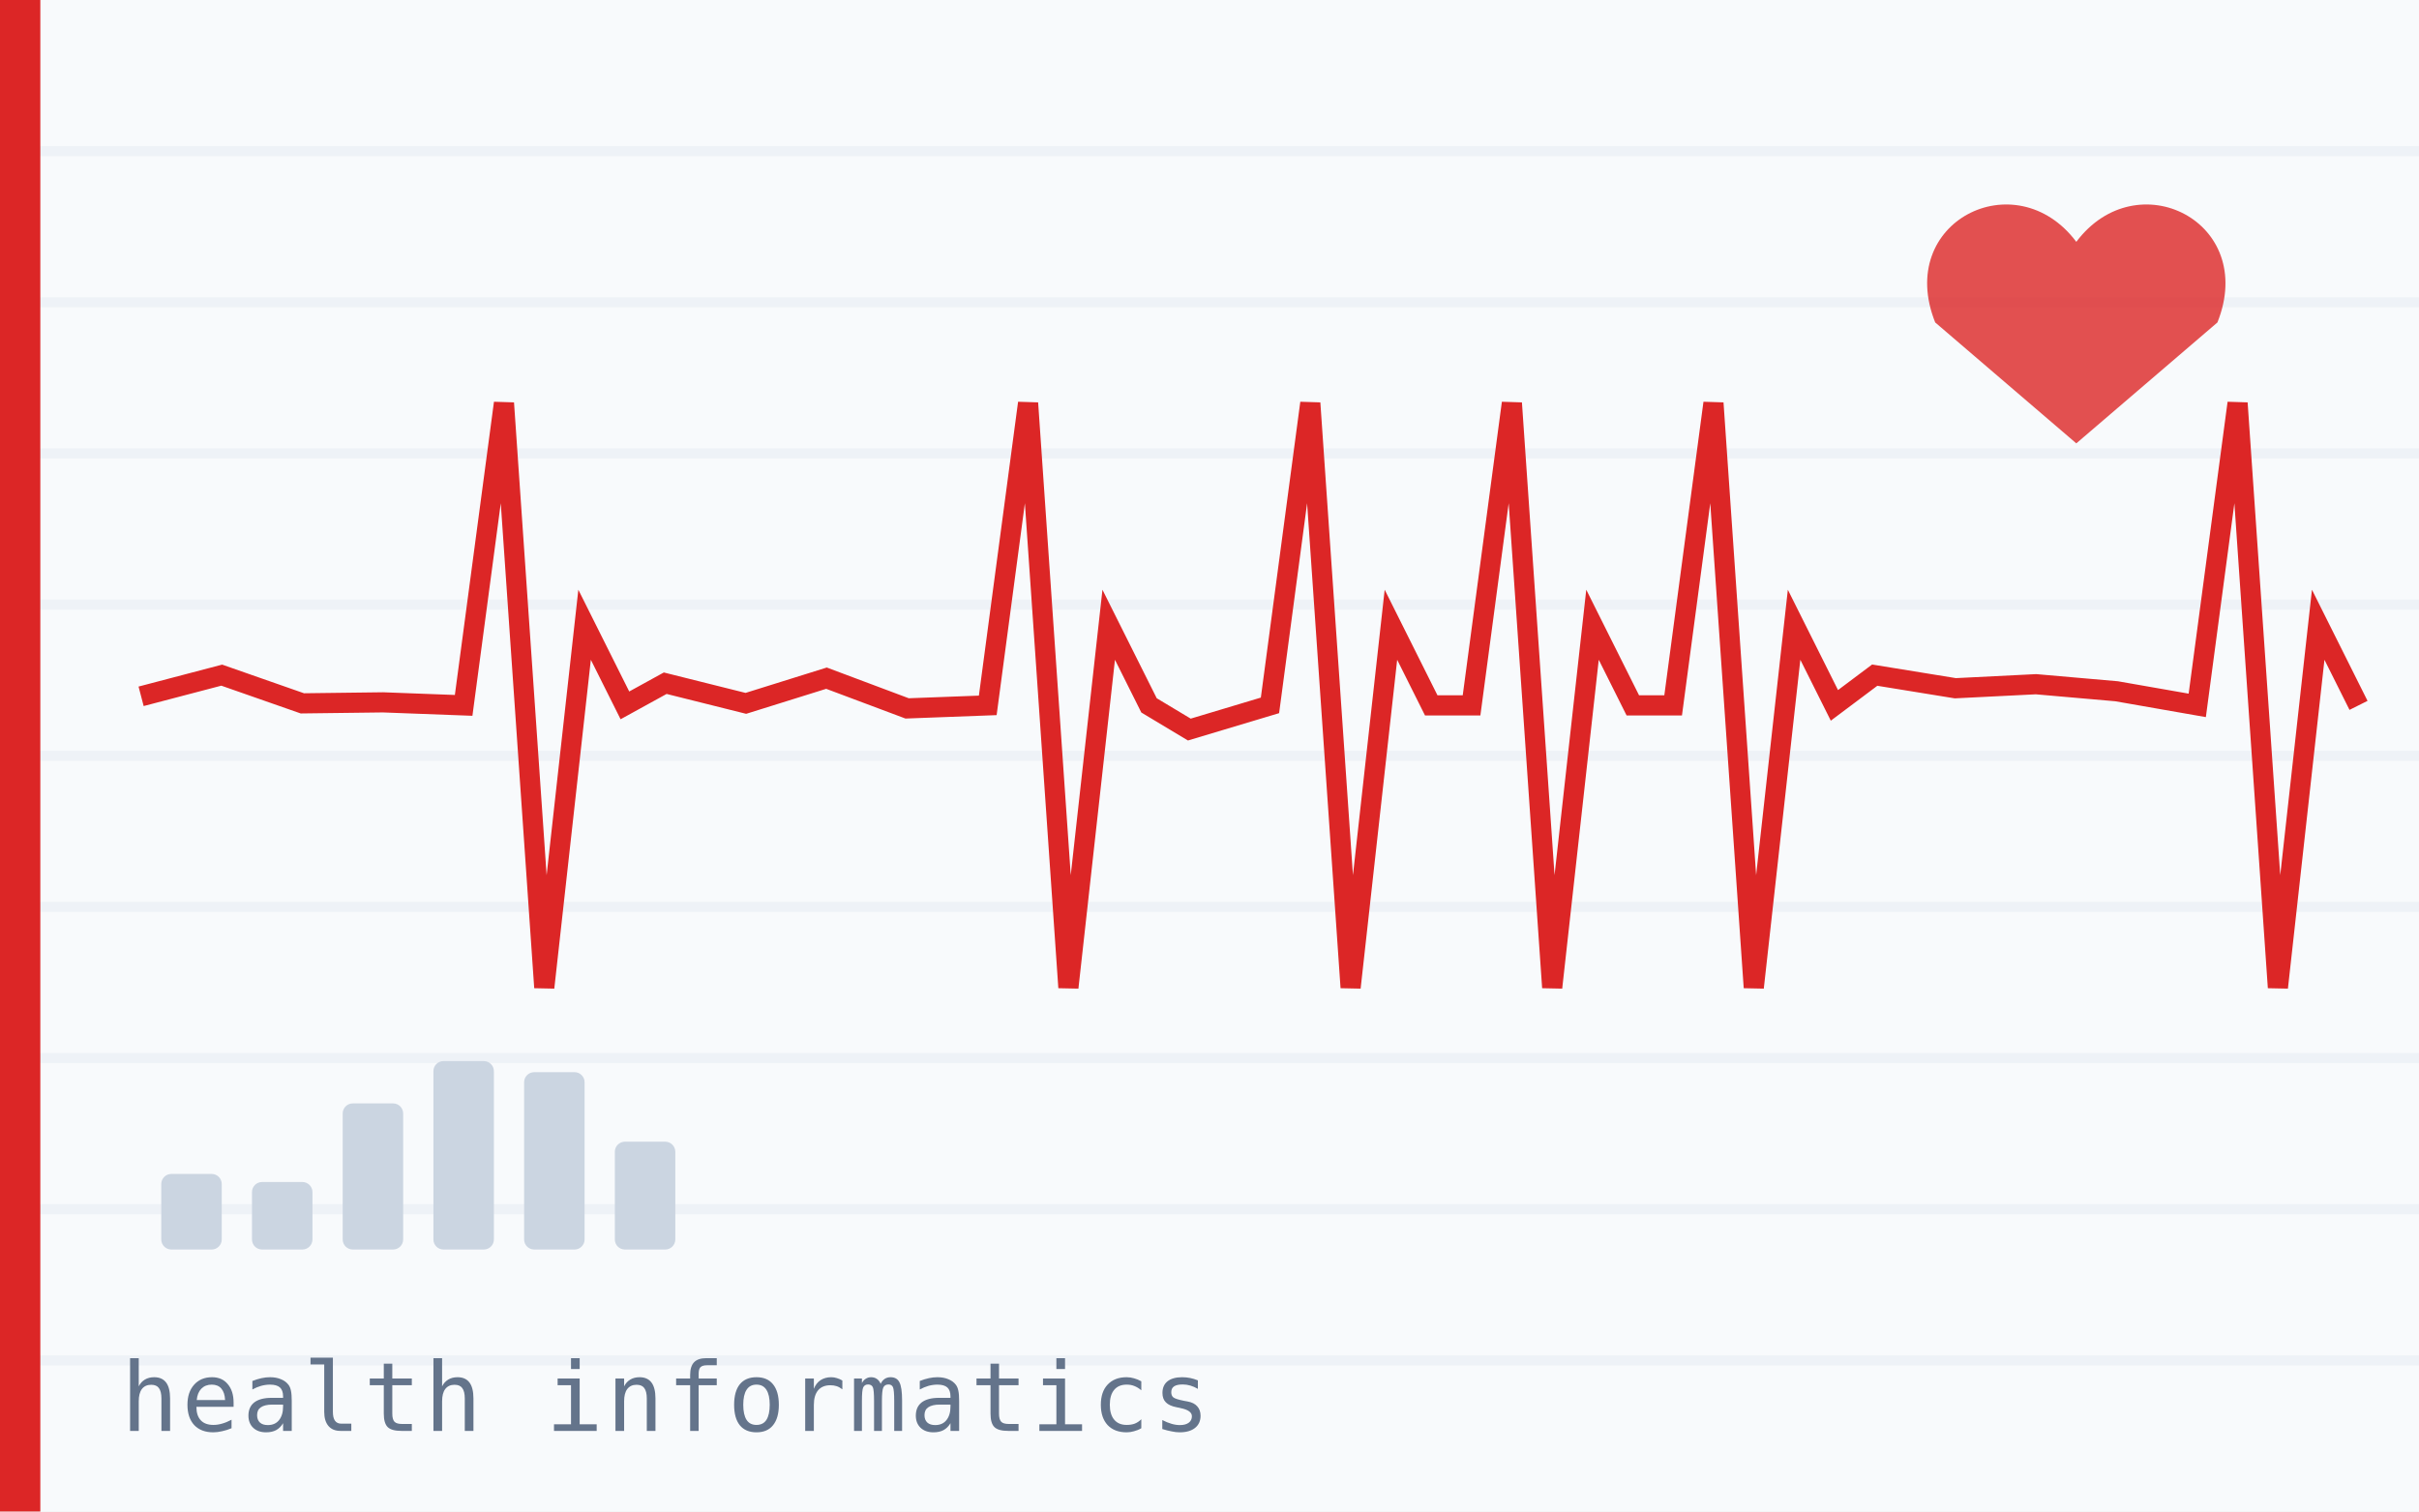
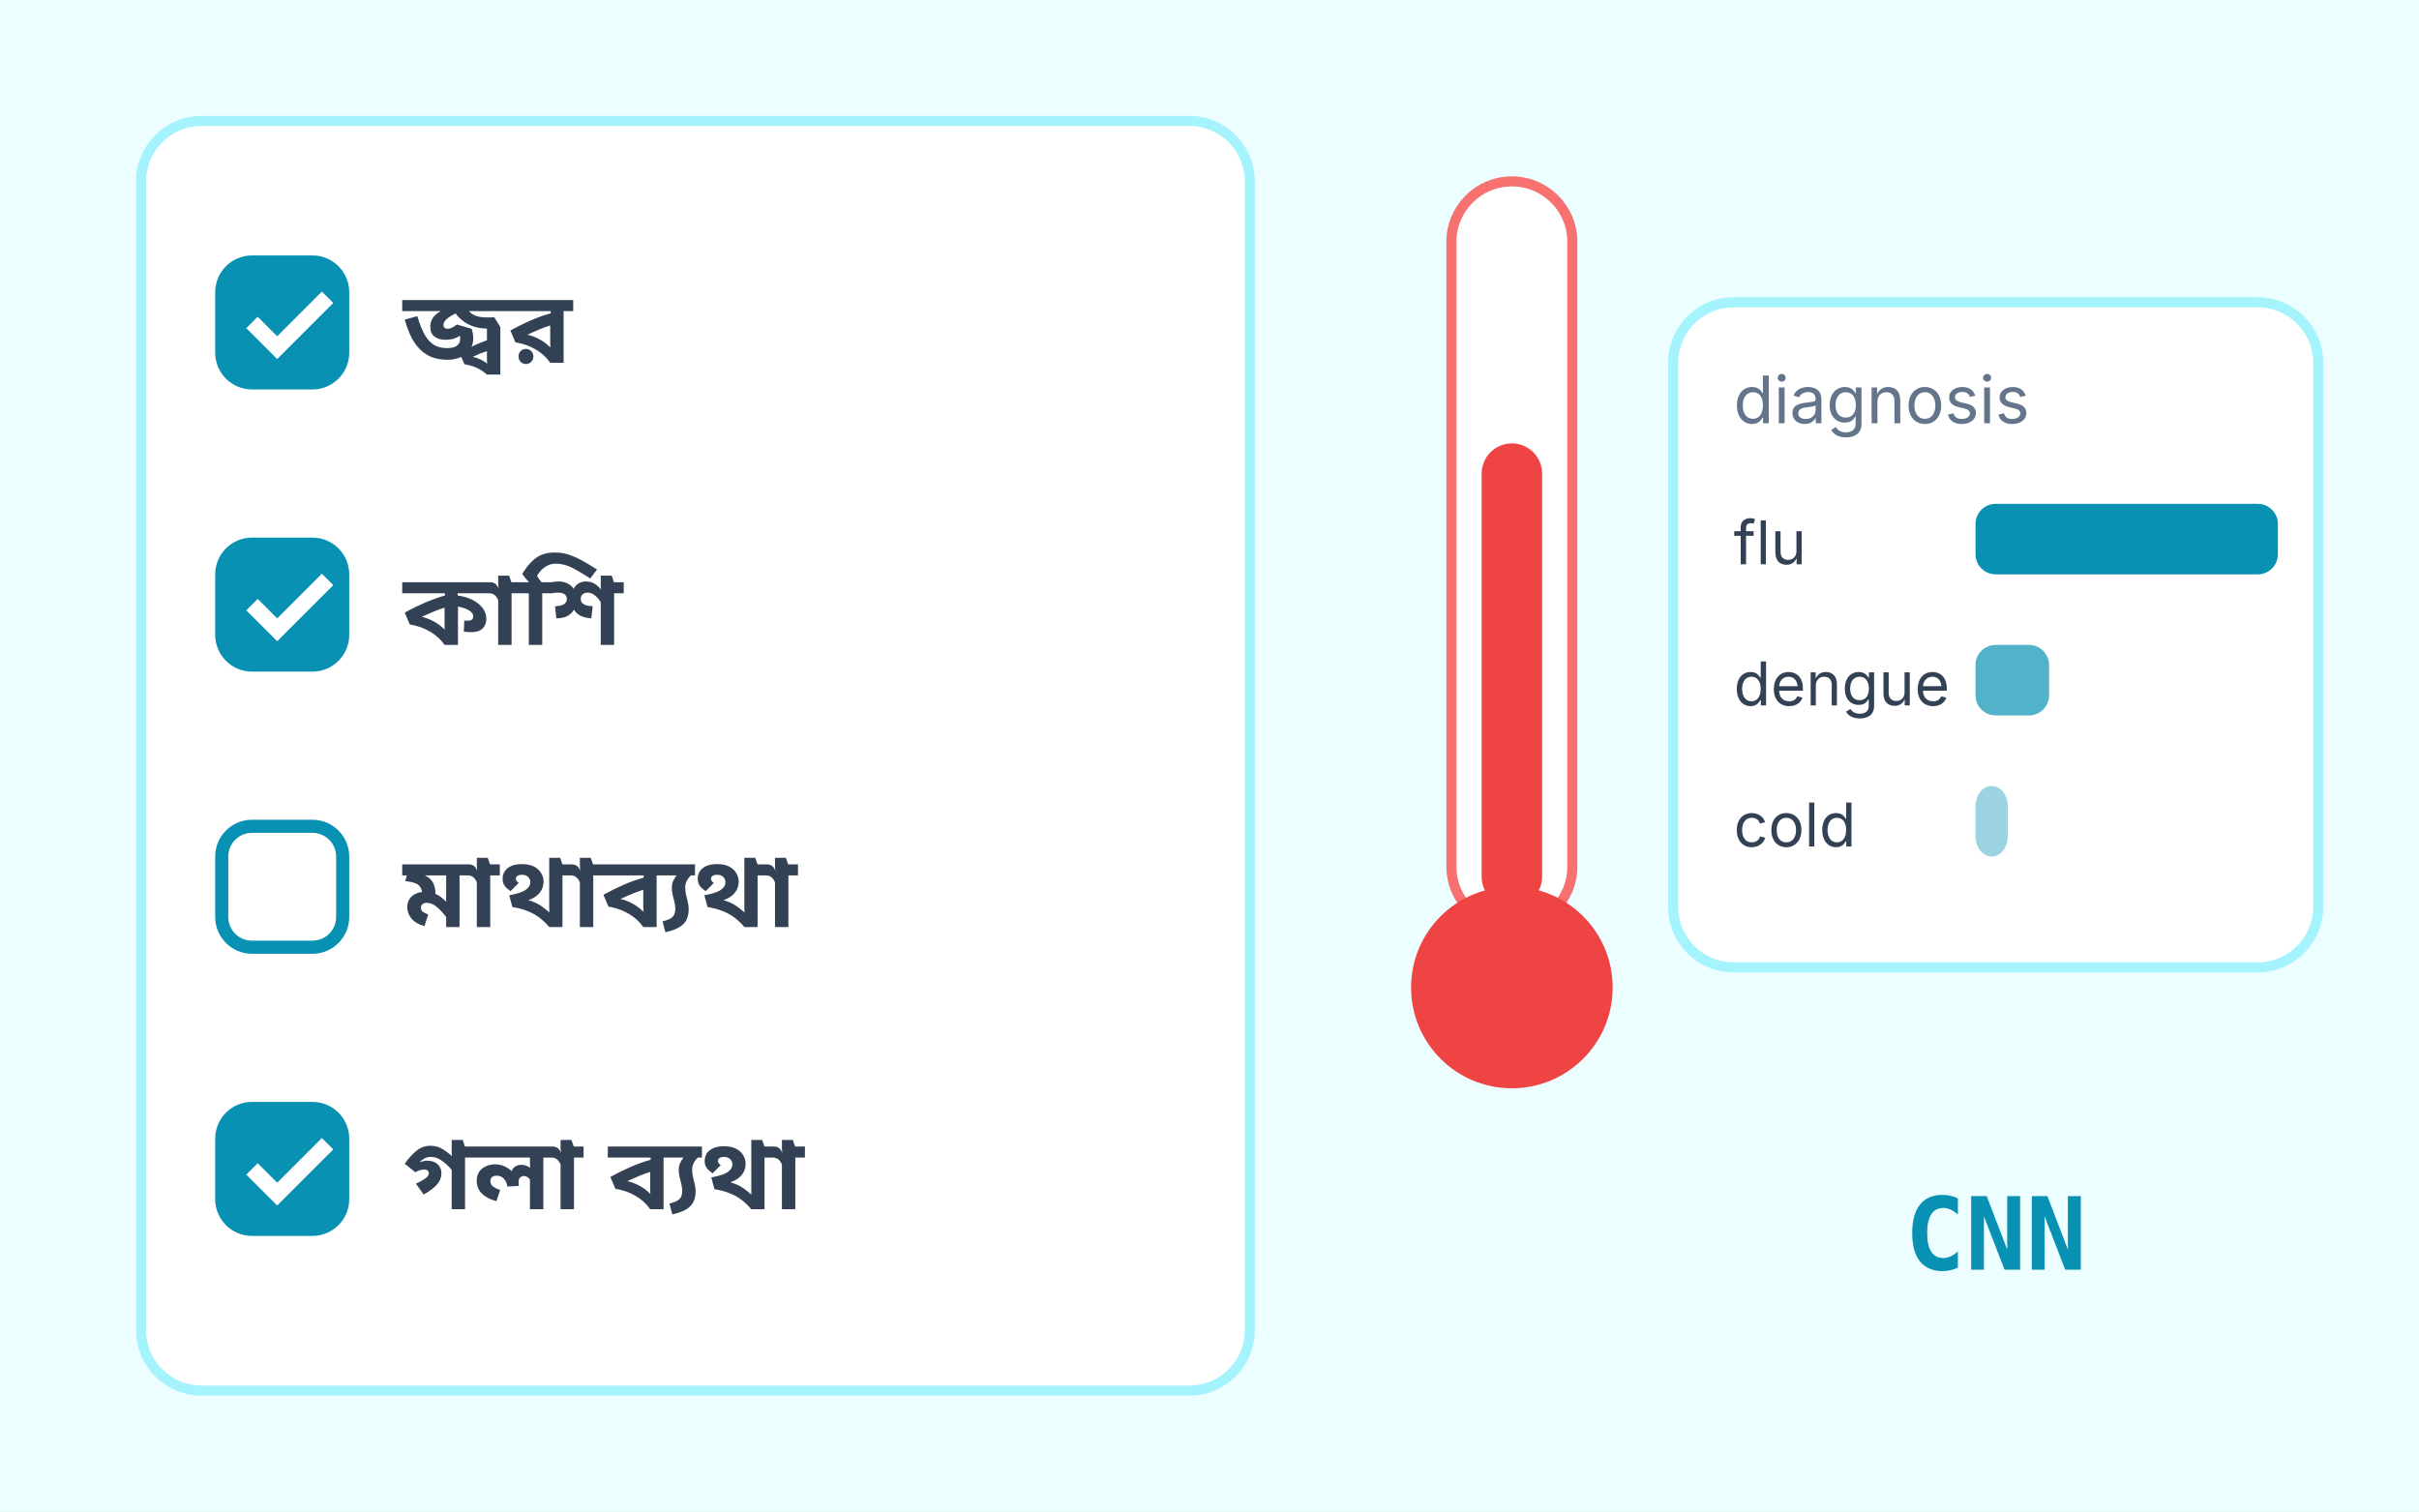
<svg xmlns="http://www.w3.org/2000/svg" viewBox="0 0 240 150" width="240" height="150">
-   <rect width="240" height="150" fill="#F8FAFC" />
-   <line x1="0" y1="15" x2="240" y2="15" stroke="#EEF2F7" stroke-width="1" />
-   <line x1="0" y1="30" x2="240" y2="30" stroke="#EEF2F7" stroke-width="1" />
-   <line x1="0" y1="45" x2="240" y2="45" stroke="#EEF2F7" stroke-width="1" />
-   <line x1="0" y1="60" x2="240" y2="60" stroke="#EEF2F7" stroke-width="1" />
-   <line x1="0" y1="75" x2="240" y2="75" stroke="#EEF2F7" stroke-width="1" />
-   <line x1="0" y1="90" x2="240" y2="90" stroke="#EEF2F7" stroke-width="1" />
-   <line x1="0" y1="105" x2="240" y2="105" stroke="#EEF2F7" stroke-width="1" />
-   <line x1="0" y1="120" x2="240" y2="120" stroke="#EEF2F7" stroke-width="1" />
-   <line x1="0" y1="135" x2="240" y2="135" stroke="#EEF2F7" stroke-width="1" />
-   <polyline points="14.0,69.1 22.0,67.0 30.0,69.8 38.0,69.7 46.0,70.0 50.0,40.0 54.0,98.0 58.0,62.0 62.0,70.0 66.0,67.8 74.0,69.8 82.0,67.3 90.0,70.3 98.0,70.0 102.0,40.0 106.0,98.0 110.0,62.0 114.0,70.0 118.0,72.4 126.0,70.0 130.0,40.0 134.0,98.0 138.0,62.0 142.0,70.0 146.0,70.0 150.0,40.0 154.0,98.0 158.0,62.0 162.0,70.0 166.0,70.0 170.0,40.0 174.0,98.0 178.0,62.0 182.0,70.0 186.0,67.0 194.0,68.3 202.0,67.9 210.0,68.6 218.0,70.0 222.0,40.0 226.0,98.0 230.0,62.0 234.0,70.0" fill="none" stroke="#DC2626" stroke-width="2" />
-   <path d="M206 24 c-6 -8 -18 -2 -14 8 l14 12 l14 -12 c4 -10 -8 -16 -14 -8z" fill="#DC2626" opacity=".8" />
-   <rect x="16.0" y="116.5" width="6.0" height="7.5" rx="1" fill="#CBD5E1" />
-   <rect x="25.0" y="117.3" width="6.0" height="6.7" rx="1" fill="#CBD5E1" />
-   <rect x="34.0" y="109.5" width="6.0" height="14.5" rx="1" fill="#CBD5E1" />
-   <rect x="43.0" y="105.3" width="6.0" height="18.7" rx="1" fill="#CBD5E1" />
-   <rect x="52.0" y="106.4" width="6.0" height="17.6" rx="1" fill="#CBD5E1" />
-   <rect x="61.0" y="113.3" width="6.0" height="10.7" rx="1" fill="#CBD5E1" />
-   <rect x="0" y="0" width="4" height="150" fill="#DC2626" />
-   <text x="12" y="142" font-family="'IBM Plex Mono',Consolas,monospace" font-size="9.5" fill="#64748B" letter-spacing=".3">health informatics</text>
+   <rect x="0" y="0" width="240" height="150" rx="0" fill="#ECFEFF" />
+   <rect x="14" y="12" width="110" height="126" rx="6" fill="#FFFFFF" stroke="#A5F3FC" />
+   <rect x="22" y="26" width="12" height="12" rx="3" fill="#0891B2" stroke="#0891B2" stroke-width="1.3" />
+   <path d="M25 32 l2.5 2.5 l5 -5" fill="none" stroke="#FFFFFF" stroke-width="1.6" />
+   <text x="40" y="36" font-family="'Nirmala UI','Kohinoor Bangla','Bangla Sangam MN','Noto Sans Bengali',Vrinda,sans-serif" font-size="10" font-weight="600" fill="#334155" text-anchor="start">জ্বর</text>
+   <rect x="22" y="54" width="12" height="12" rx="3" fill="#0891B2" stroke="#0891B2" stroke-width="1.3" />
+   <path d="M25 60 l2.5 2.5 l5 -5" fill="none" stroke="#FFFFFF" stroke-width="1.6" />
+   <text x="40" y="64" font-family="'Nirmala UI','Kohinoor Bangla','Bangla Sangam MN','Noto Sans Bengali',Vrinda,sans-serif" font-size="10" font-weight="600" fill="#334155" text-anchor="start">কাশি</text>
+   <rect x="22" y="82" width="12" height="12" rx="3" fill="#FFFFFF" stroke="#0891B2" stroke-width="1.3" />
+   <text x="40" y="92" font-family="'Nirmala UI','Kohinoor Bangla','Bangla Sangam MN','Noto Sans Bengali',Vrinda,sans-serif" font-size="10" font-weight="600" fill="#334155" text-anchor="start">মাথাব্যথা</text>
+   <rect x="22" y="110" width="12" height="12" rx="3" fill="#0891B2" stroke="#0891B2" stroke-width="1.3" />
+   <path d="M25 116 l2.5 2.5 l5 -5" fill="none" stroke="#FFFFFF" stroke-width="1.6" />
+   <text x="40" y="120" font-family="'Nirmala UI','Kohinoor Bangla','Bangla Sangam MN','Noto Sans Bengali',Vrinda,sans-serif" font-size="10" font-weight="600" fill="#334155" text-anchor="start">গলা ব্যথা</text>
+   <rect x="144" y="18" width="12" height="74" rx="6" fill="#FFFFFF" stroke="#F87171" />
+   <rect x="147" y="44" width="6" height="46" rx="3" fill="#EF4444" />
+   <circle cx="150" cy="98" r="10" fill="#EF4444" />
+   <rect x="166" y="30" width="64" height="66" rx="6" fill="#FFFFFF" stroke="#A5F3FC" />
+   <text x="172" y="42" font-family="'Inter','Segoe UI',Helvetica,Arial,sans-serif" font-size="6.5" font-weight="400" fill="#64748B" text-anchor="start">diagnosis</text>
+   <text x="172" y="56" font-family="'Inter','Segoe UI',Helvetica,Arial,sans-serif" font-size="6" font-weight="400" fill="#334155" text-anchor="start">flu</text>
+   <rect x="196" y="50" width="30" height="7" rx="2" fill="#0891B2" opacity="1.00" />
+   <text x="172" y="70" font-family="'Inter','Segoe UI',Helvetica,Arial,sans-serif" font-size="6" font-weight="400" fill="#334155" text-anchor="start">dengue</text>
+   <rect x="196" y="64" width="7.3" height="7" rx="2" fill="#0891B2" opacity="0.70" />
+   <text x="172" y="84" font-family="'Inter','Segoe UI',Helvetica,Arial,sans-serif" font-size="6" font-weight="400" fill="#334155" text-anchor="start">cold</text>
+   <rect x="196" y="78" width="3.2" height="7" rx="2" fill="#0891B2" opacity="0.40" />
+   <text x="198" y="126" font-family="'IBM Plex Mono',Consolas,monospace" font-size="10" font-weight="800" fill="#0891B2" text-anchor="middle">CNN</text>
</svg>
